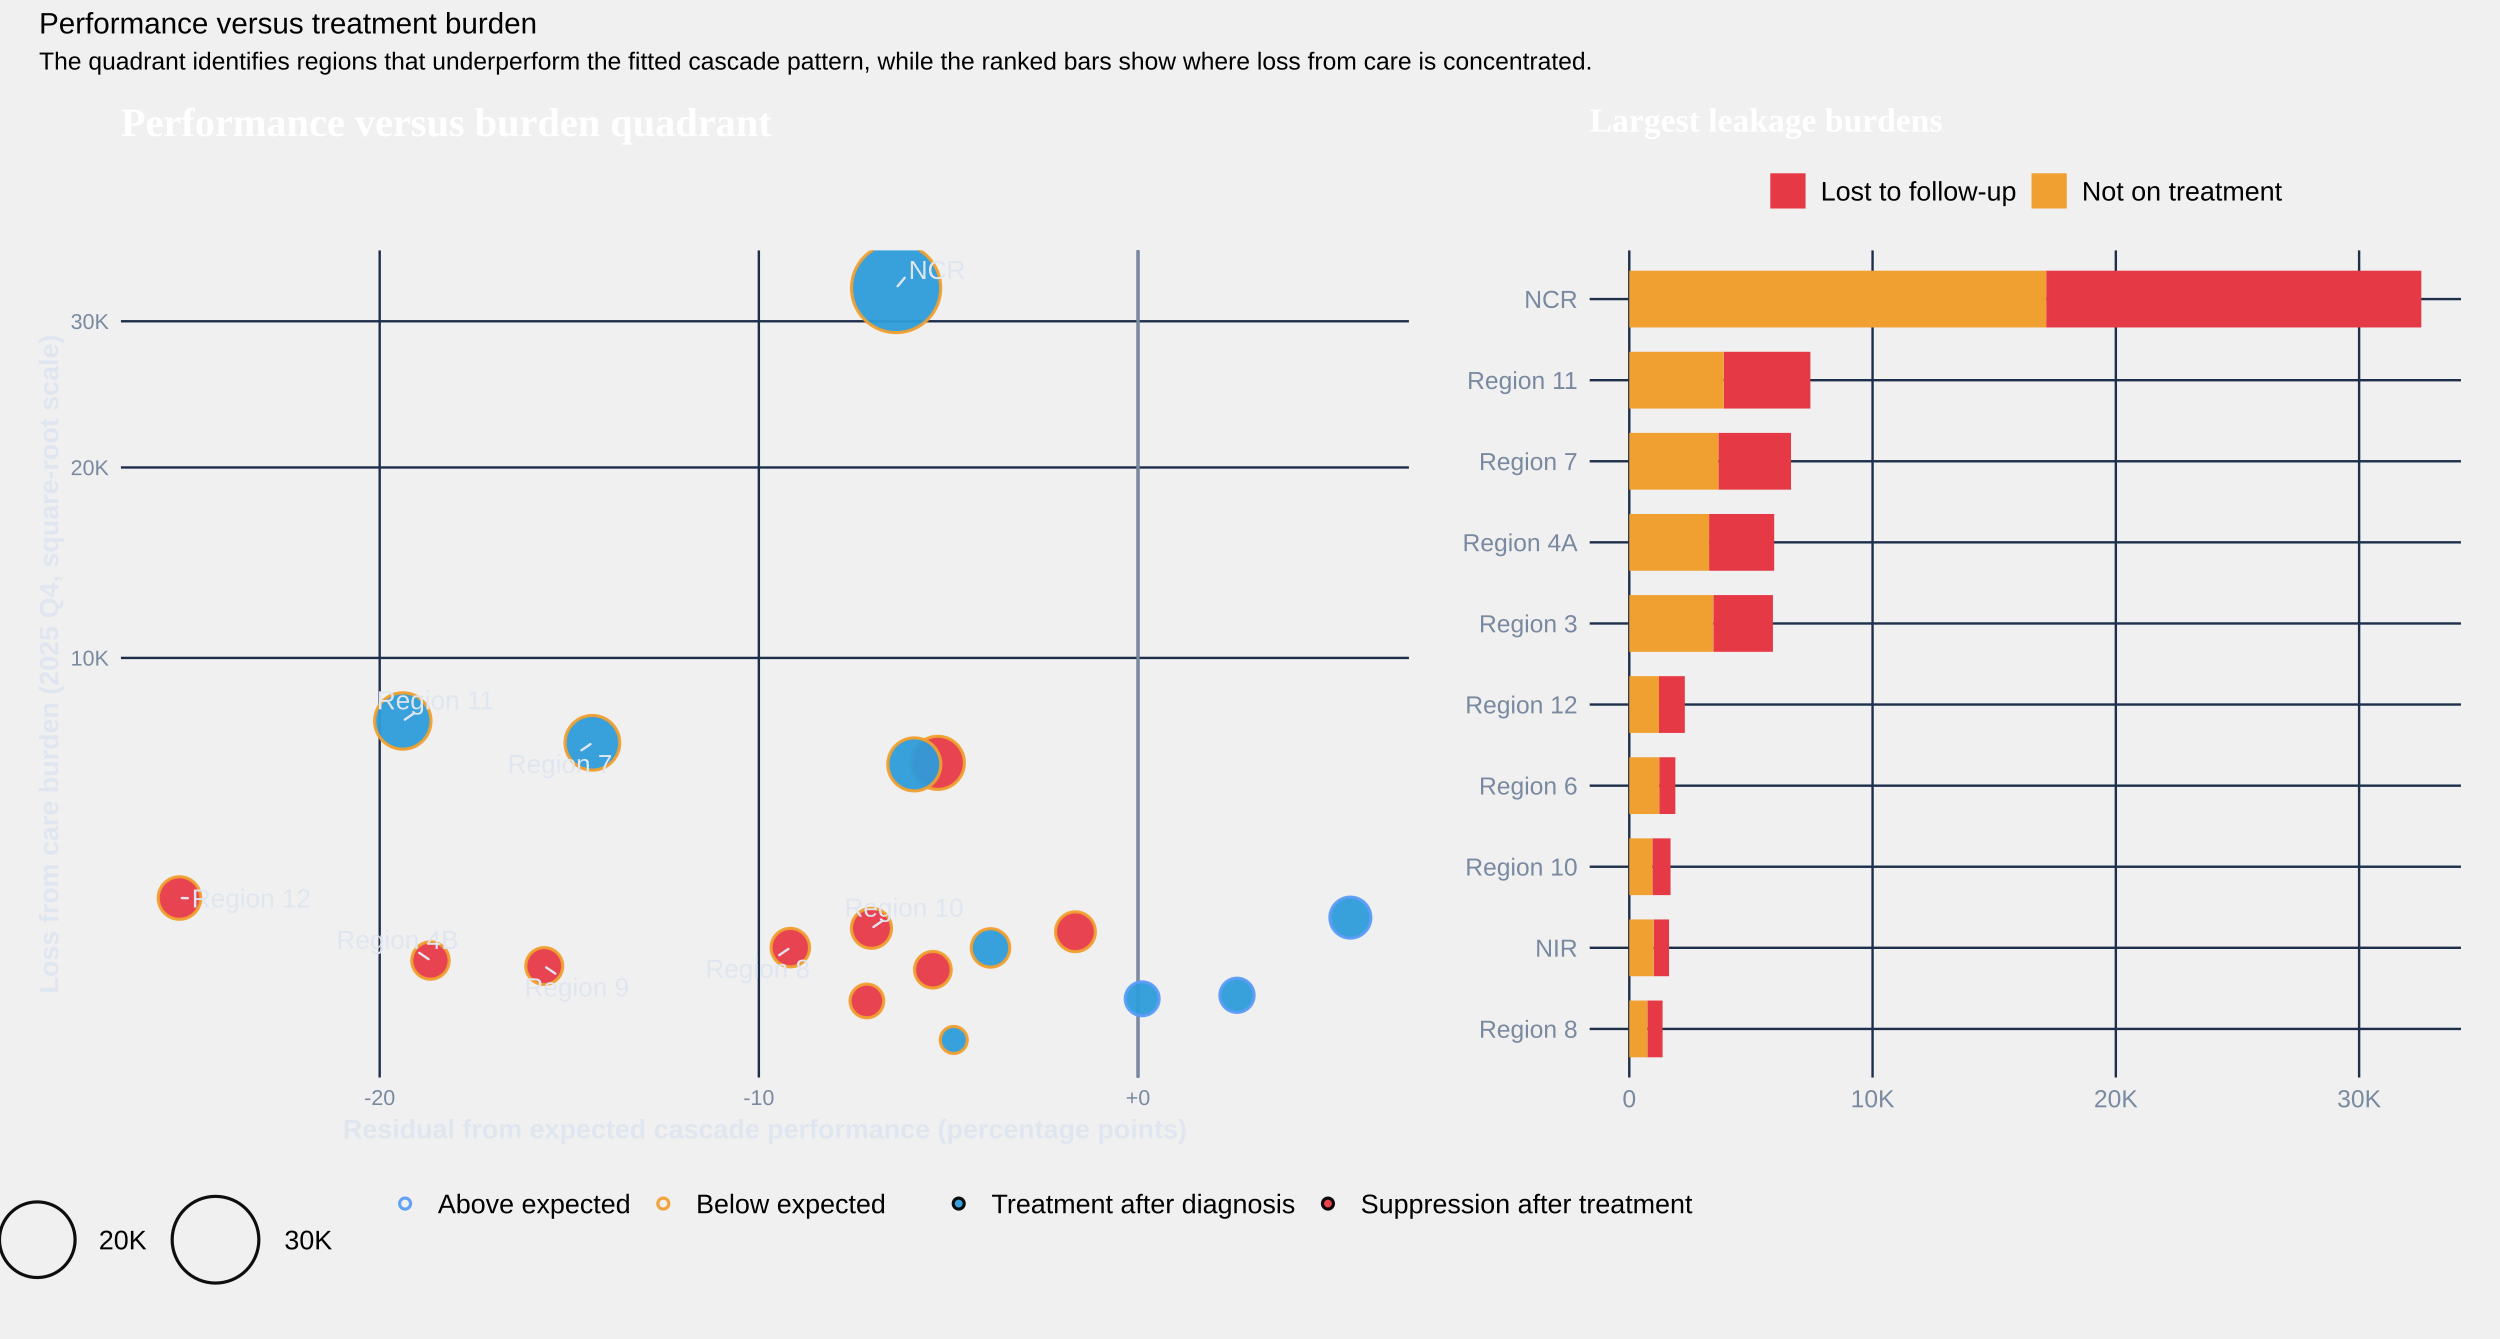
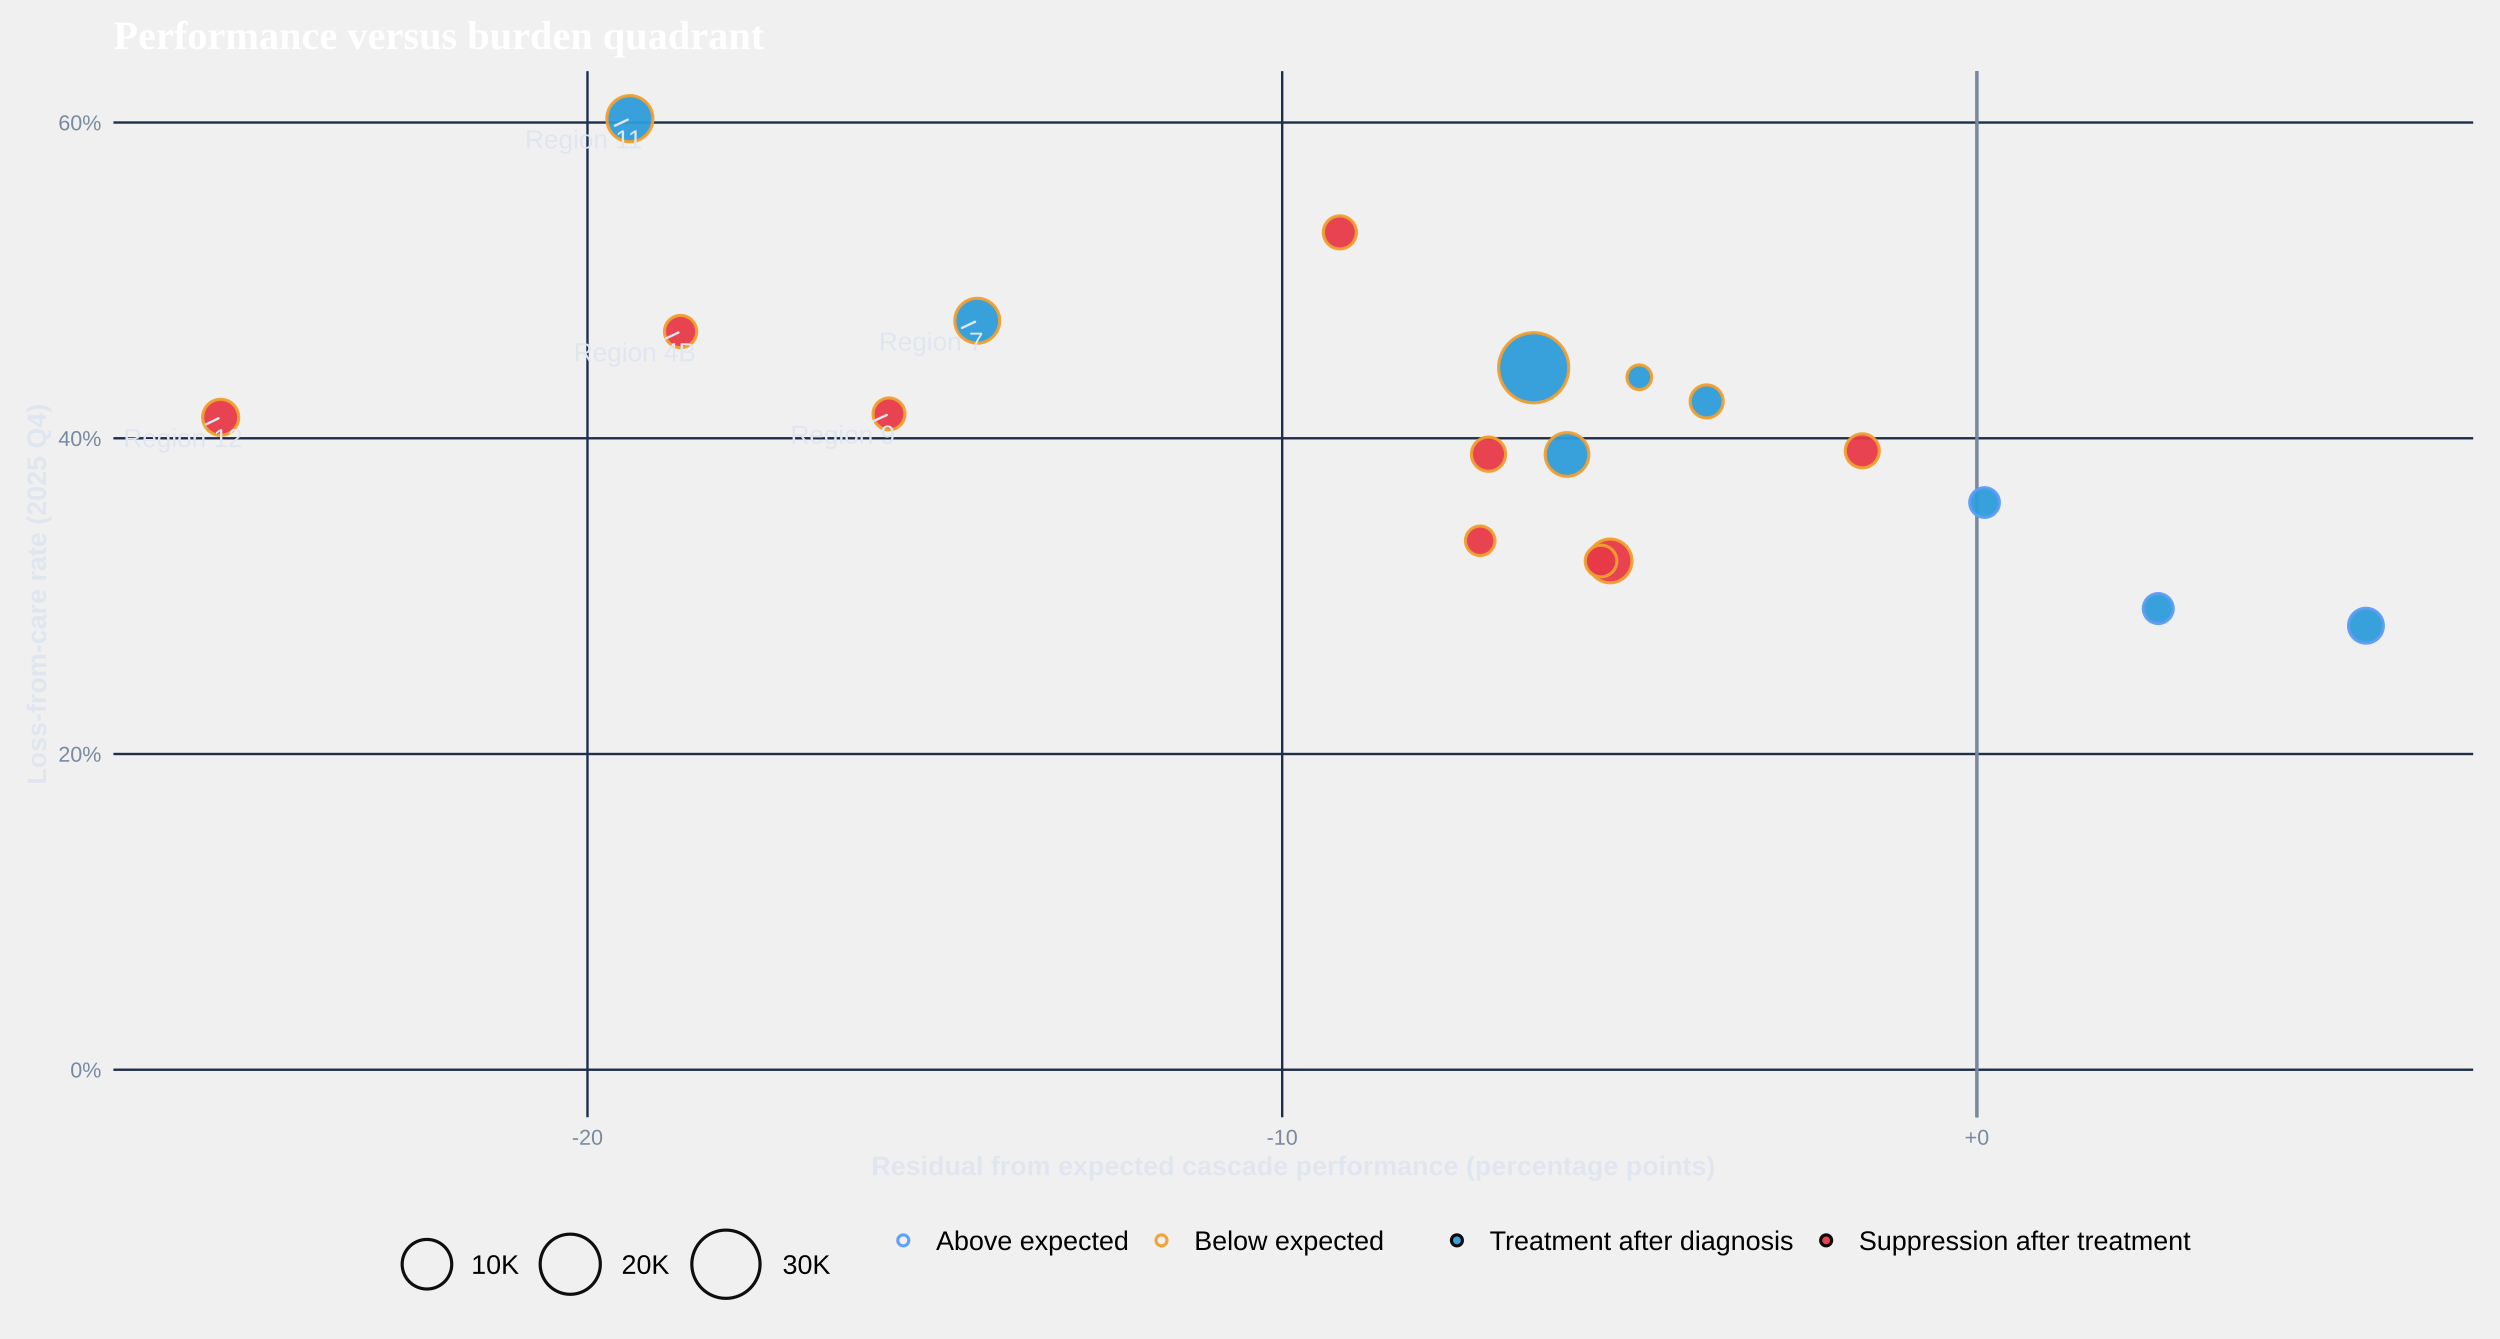
<svg xmlns="http://www.w3.org/2000/svg" width="1116.00pt" height="597.60pt" viewBox="0 0 1116.00 597.60">
  <g class="svglite">
    <defs>
      <style type="text/css">
    .svglite line, .svglite polyline, .svglite polygon, .svglite path, .svglite rect, .svglite circle {
      fill: none;
      stroke: #000000;
      stroke-linecap: round;
      stroke-linejoin: round;
      stroke-miterlimit: 10.00;
    }
    .svglite text {
      white-space: pre;
    }
    .svglite g.glyphgroup path {
      fill: inherit;
      stroke: none;
    }
  </style>
    </defs>
    <rect width="100%" height="100%" style="stroke: none; fill: none;" />
    <defs>
      <clipPath id="cpMC4wMHwxMTE2LjAwfDAuMDB8NTk3LjYw">
        <rect x="0.00" y="0.00" width="1116.00" height="597.60" />
      </clipPath>
    </defs>
    <g clip-path="url(#cpMC4wMHwxMTE2LjAwfDAuMDB8NTk3LjYw)">
-       <rect x="0.00" y="-0" width="1116.00" height="597.60" style="stroke-width: 1.07; stroke: none;" />
+       <rect x="0.00" y="-0" width="1116.00" height="597.60" style="stroke-width: 1.16; stroke: none;" />
    </g>
    <defs>
-       <clipPath id="cpNTMuOTh8MTA5OC41N3wxMTEuNzl8NDgxLjAz">
-         <rect x="53.98" y="111.79" width="1044.58" height="369.23" />
+       <clipPath id="cpNTAuNjN8MTEwNC4wNHwzMS43NXw0OTguNzU=">
+         <rect x="50.63" y="31.75" width="1053.42" height="467.00" />
      </clipPath>
    </defs>
-     <g clip-path="url(#cpNTMuOTh8MTA5OC41N3wxMTEuNzl8NDgxLjAz)">
- </g>
-     <g clip-path="url(#cpMC4wMHwxMTE2LjAwfDAuMDB8NTk3LjYw)">
- </g>
-     <defs>
-       <clipPath id="cpNS40OHw2NDAuODl8MzguODV8NTkyLjEy">
-         <rect x="5.48" y="38.85" width="635.41" height="553.27" />
-       </clipPath>
-     </defs>
-     <g clip-path="url(#cpNS40OHw2NDAuODl8MzguODV8NTkyLjEy)">
-       <rect x="5.48" y="38.85" width="635.41" height="553.27" style="stroke-width: 1.16; stroke: none;" />
+     <g clip-path="url(#cpNTAuNjN8MTEwNC4wNHwzMS43NXw0OTguNzU=)">
+       <polyline points="50.63,477.53 1104.04,477.53 " style="stroke-width: 1.07; stroke: #1E2F4C; stroke-linecap: butt;" />
+       <polyline points="50.63,336.58 1104.04,336.58 " style="stroke-width: 1.07; stroke: #1E2F4C; stroke-linecap: butt;" />
+       <polyline points="50.63,195.64 1104.04,195.64 " style="stroke-width: 1.07; stroke: #1E2F4C; stroke-linecap: butt;" />
+       <polyline points="50.63,54.70 1104.04,54.70 " style="stroke-width: 1.07; stroke: #1E2F4C; stroke-linecap: butt;" />
+       <polyline points="262.25,498.75 262.25,31.75 " style="stroke-width: 1.07; stroke: #1E2F4C; stroke-linecap: butt;" />
+       <polyline points="572.37,498.75 572.37,31.75 " style="stroke-width: 1.07; stroke: #1E2F4C; stroke-linecap: butt;" />
+       <polyline points="882.49,498.75 882.49,31.75 " style="stroke-width: 1.07; stroke: #1E2F4C; stroke-linecap: butt;" />
+       <line x1="882.49" y1="498.75" x2="882.49" y2="31.75" style="stroke-width: 1.49; stroke: #7889A0; stroke-linecap: butt;" />
+       <circle cx="684.64" cy="164.17" r="15.65" style="stroke-width: 1.42; stroke: #F0A030; stroke-opacity: 0.94; fill: #2D9CDB; fill-opacity: 0.94;" />
+       <circle cx="281.17" cy="52.98" r="10.28" style="stroke-width: 1.42; stroke: #F0A030; stroke-opacity: 0.94; fill: #2D9CDB; fill-opacity: 0.94;" />
+       <circle cx="436.23" cy="143.18" r="10.01" style="stroke-width: 1.42; stroke: #F0A030; stroke-opacity: 0.94; fill: #2D9CDB; fill-opacity: 0.94;" />
+       <circle cx="718.75" cy="250.39" r="9.76" style="stroke-width: 1.42; stroke: #F0A030; stroke-opacity: 0.94; fill: #E63946; fill-opacity: 0.94;" />
+       <circle cx="699.52" cy="202.87" r="9.74" style="stroke-width: 1.42; stroke: #F0A030; stroke-opacity: 0.94; fill: #2D9CDB; fill-opacity: 0.94;" />
+       <circle cx="98.51" cy="186.28" r="8.03" style="stroke-width: 1.42; stroke: #F0A030; stroke-opacity: 0.94; fill: #E63946; fill-opacity: 0.94;" />
+       <circle cx="1056.16" cy="279.32" r="7.77" style="stroke-width: 1.42; stroke: #5B9CF5; stroke-opacity: 0.94; fill: #2D9CDB; fill-opacity: 0.94;" />
+       <circle cx="664.48" cy="202.74" r="7.63" style="stroke-width: 1.42; stroke: #F0A030; stroke-opacity: 0.94; fill: #E63946; fill-opacity: 0.94;" />
+       <circle cx="831.33" cy="201.25" r="7.58" style="stroke-width: 1.42; stroke: #F0A030; stroke-opacity: 0.94; fill: #E63946; fill-opacity: 0.94;" />
+       <circle cx="598.11" cy="103.74" r="7.37" style="stroke-width: 1.42; stroke: #F0A030; stroke-opacity: 0.94; fill: #E63946; fill-opacity: 0.94;" />
+       <circle cx="761.86" cy="179.20" r="7.36" style="stroke-width: 1.42; stroke: #F0A030; stroke-opacity: 0.94; fill: #2D9CDB; fill-opacity: 0.94;" />
+       <circle cx="303.81" cy="148.00" r="7.19" style="stroke-width: 1.42; stroke: #F0A030; stroke-opacity: 0.94; fill: #E63946; fill-opacity: 0.94;" />
+       <circle cx="396.85" cy="184.77" r="7.11" style="stroke-width: 1.42; stroke: #F0A030; stroke-opacity: 0.94; fill: #E63946; fill-opacity: 0.94;" />
+       <circle cx="714.72" cy="250.44" r="7.06" style="stroke-width: 1.42; stroke: #F0A030; stroke-opacity: 0.94; fill: #E63946; fill-opacity: 0.94;" />
+       <circle cx="963.44" cy="271.66" r="6.67" style="stroke-width: 1.42; stroke: #5B9CF5; stroke-opacity: 0.94; fill: #2D9CDB; fill-opacity: 0.94;" />
+       <circle cx="885.91" cy="224.33" r="6.61" style="stroke-width: 1.42; stroke: #5B9CF5; stroke-opacity: 0.94; fill: #2D9CDB; fill-opacity: 0.94;" />
+       <circle cx="660.76" cy="241.40" r="6.58" style="stroke-width: 1.42; stroke: #F0A030; stroke-opacity: 0.94; fill: #E63946; fill-opacity: 0.94;" />
+       <circle cx="731.78" cy="168.41" r="5.51" style="stroke-width: 1.42; stroke: #F0A030; stroke-opacity: 0.94; fill: #2D9CDB; fill-opacity: 0.94;" />
+       <line x1="91.89" y1="189.47" x2="97.55" y2="186.74" style="stroke-width: 1.07; stroke: #E0E6F0;" />
+       <line x1="274.49" y1="56.11" x2="280.21" y2="53.43" style="stroke-width: 1.07; stroke: #E0E6F0;" />
+       <line x1="297.15" y1="151.13" x2="302.84" y2="148.46" style="stroke-width: 1.07; stroke: #E0E6F0;" />
+       <line x1="390.11" y1="187.93" x2="395.88" y2="185.23" style="stroke-width: 1.07; stroke: #E0E6F0;" />
+       <line x1="429.42" y1="146.38" x2="435.27" y2="143.63" style="stroke-width: 1.07; stroke: #E0E6F0;" />
+       <text x="81.66" y="199.62" text-anchor="middle" style="font-size: 11.67px;fill: #E0E6F0; font-family: &quot;Arial&quot;;" textLength="53.16px" lengthAdjust="spacingAndGlyphs">Region 12</text>
+       <text x="260.56" y="66.26" text-anchor="middle" style="font-size: 11.67px;fill: #E0E6F0; font-family: &quot;Arial&quot;;" textLength="52.30px" lengthAdjust="spacingAndGlyphs">Region 11</text>
+       <text x="283.39" y="161.27" text-anchor="middle" style="font-size: 11.67px;fill: #E0E6F0; font-family: &quot;Arial&quot;;" textLength="54.45px" lengthAdjust="spacingAndGlyphs">Region 4B</text>
+       <text x="376.22" y="198.08" text-anchor="middle" style="font-size: 11.67px;fill: #E0E6F0; font-family: &quot;Arial&quot;;" textLength="46.67px" lengthAdjust="spacingAndGlyphs">Region 9</text>
+       <text x="415.67" y="156.52" text-anchor="middle" style="font-size: 11.67px;fill: #E0E6F0; font-family: &quot;Arial&quot;;" textLength="46.67px" lengthAdjust="spacingAndGlyphs">Region 7</text>
    </g>
    <g clip-path="url(#cpMC4wMHwxMTE2LjAwfDAuMDB8NTk3LjYw)">
- </g>
-     <defs>
-       <clipPath id="cpNjQwLjg5fDExMTAuNTJ8MzguODV8NTkyLjEy">
-         <rect x="640.89" y="38.85" width="469.63" height="553.27" />
-       </clipPath>
-     </defs>
-     <g clip-path="url(#cpNjQwLjg5fDExMTAuNTJ8MzguODV8NTkyLjEy)">
-       <rect x="640.89" y="38.85" width="469.63" height="553.27" style="stroke-width: 1.16; stroke: none;" />
-     </g>
-     <g clip-path="url(#cpMC4wMHwxMTE2LjAwfDAuMDB8NTk3LjYw)">
- </g>
-     <defs>
-       <clipPath id="cpNTMuOTh8NjI4LjkzfDExMS43OXw0ODEuMDM=">
-         <rect x="53.98" y="111.79" width="574.95" height="369.23" />
-       </clipPath>
-     </defs>
-     <g clip-path="url(#cpNTMuOTh8NjI4LjkzfDExMS43OXw0ODEuMDM=)">
-       <polyline points="53.98,293.69 628.93,293.69 " style="stroke-width: 1.07; stroke: #1E2F4C; stroke-linecap: butt;" />
-       <polyline points="53.98,208.67 628.93,208.67 " style="stroke-width: 1.07; stroke: #1E2F4C; stroke-linecap: butt;" />
-       <polyline points="53.98,143.42 628.93,143.42 " style="stroke-width: 1.07; stroke: #1E2F4C; stroke-linecap: butt;" />
-       <polyline points="169.49,481.03 169.49,111.79 " style="stroke-width: 1.07; stroke: #1E2F4C; stroke-linecap: butt;" />
-       <polyline points="338.75,481.03 338.75,111.79 " style="stroke-width: 1.07; stroke: #1E2F4C; stroke-linecap: butt;" />
-       <polyline points="508.01,481.03 508.01,111.79 " style="stroke-width: 1.07; stroke: #1E2F4C; stroke-linecap: butt;" />
-       <line x1="508.01" y1="481.03" x2="508.01" y2="111.79" style="stroke-width: 1.49; stroke: #7889A0; stroke-linecap: butt;" />
-       <circle cx="400.02" cy="128.58" r="19.91" style="stroke-width: 1.42; stroke: #F0A030; stroke-opacity: 0.94; fill: #2D9CDB; fill-opacity: 0.94;" />
-       <circle cx="179.81" cy="321.84" r="12.58" style="stroke-width: 1.42; stroke: #F0A030; stroke-opacity: 0.94; fill: #2D9CDB; fill-opacity: 0.94;" />
-       <circle cx="264.44" cy="331.59" r="12.20" style="stroke-width: 1.42; stroke: #F0A030; stroke-opacity: 0.94; fill: #2D9CDB; fill-opacity: 0.94;" />
-       <circle cx="418.64" cy="340.53" r="11.86" style="stroke-width: 1.42; stroke: #F0A030; stroke-opacity: 0.94; fill: #E63946; fill-opacity: 0.94;" />
-       <circle cx="408.15" cy="341.22" r="11.83" style="stroke-width: 1.42; stroke: #F0A030; stroke-opacity: 0.94; fill: #2D9CDB; fill-opacity: 0.94;" />
-       <circle cx="80.12" cy="400.88" r="9.49" style="stroke-width: 1.42; stroke: #F0A030; stroke-opacity: 0.94; fill: #E63946; fill-opacity: 0.94;" />
-       <circle cx="602.80" cy="409.62" r="9.14" style="stroke-width: 1.42; stroke: #5B9CF5; stroke-opacity: 0.94; fill: #2D9CDB; fill-opacity: 0.94;" />
-       <circle cx="389.02" cy="414.40" r="8.94" style="stroke-width: 1.42; stroke: #F0A030; stroke-opacity: 0.94; fill: #E63946; fill-opacity: 0.94;" />
-       <circle cx="480.08" cy="415.93" r="8.88" style="stroke-width: 1.42; stroke: #F0A030; stroke-opacity: 0.94; fill: #E63946; fill-opacity: 0.94;" />
-       <circle cx="352.80" cy="423.01" r="8.58" style="stroke-width: 1.42; stroke: #F0A030; stroke-opacity: 0.94; fill: #E63946; fill-opacity: 0.94;" />
-       <circle cx="442.17" cy="423.15" r="8.58" style="stroke-width: 1.42; stroke: #F0A030; stroke-opacity: 0.94; fill: #2D9CDB; fill-opacity: 0.94;" />
-       <circle cx="192.17" cy="428.77" r="8.34" style="stroke-width: 1.42; stroke: #F0A030; stroke-opacity: 0.94; fill: #E63946; fill-opacity: 0.94;" />
-       <circle cx="242.95" cy="431.25" r="8.23" style="stroke-width: 1.42; stroke: #F0A030; stroke-opacity: 0.94; fill: #E63946; fill-opacity: 0.94;" />
-       <circle cx="416.44" cy="432.89" r="8.16" style="stroke-width: 1.42; stroke: #F0A030; stroke-opacity: 0.94; fill: #E63946; fill-opacity: 0.94;" />
-       <circle cx="552.19" cy="444.30" r="7.63" style="stroke-width: 1.42; stroke: #5B9CF5; stroke-opacity: 0.94; fill: #2D9CDB; fill-opacity: 0.94;" />
-       <circle cx="509.87" cy="445.86" r="7.55" style="stroke-width: 1.42; stroke: #5B9CF5; stroke-opacity: 0.94; fill: #2D9CDB; fill-opacity: 0.94;" />
-       <circle cx="386.99" cy="446.83" r="7.51" style="stroke-width: 1.42; stroke: #F0A030; stroke-opacity: 0.94; fill: #E63946; fill-opacity: 0.94;" />
-       <circle cx="425.75" cy="464.24" r="6.04" style="stroke-width: 1.42; stroke: #F0A030; stroke-opacity: 0.94; fill: #2D9CDB; fill-opacity: 0.94;" />
-       <line x1="83.83" y1="400.94" x2="81.18" y2="400.90" style="stroke-width: 1.07; stroke: #E0E6F0;" />
-       <line x1="184.80" y1="318.43" x2="180.69" y2="321.24" style="stroke-width: 1.07; stroke: #E0E6F0;" />
-       <line x1="187.16" y1="425.36" x2="191.29" y2="428.17" style="stroke-width: 1.07; stroke: #E0E6F0;" />
-       <line x1="247.88" y1="434.62" x2="243.83" y2="431.85" style="stroke-width: 1.07; stroke: #E0E6F0;" />
-       <line x1="259.55" y1="334.93" x2="263.56" y2="332.19" style="stroke-width: 1.07; stroke: #E0E6F0;" />
-       <line x1="403.86" y1="124.01" x2="400.71" y2="127.76" style="stroke-width: 1.07; stroke: #E0E6F0;" />
-       <line x1="347.86" y1="426.38" x2="351.92" y2="423.61" style="stroke-width: 1.07; stroke: #E0E6F0;" />
-       <line x1="394.03" y1="410.98" x2="389.90" y2="413.80" style="stroke-width: 1.07; stroke: #E0E6F0;" />
-       <text x="112.21" y="405.11" text-anchor="middle" style="font-size: 11.67px;fill: #E0E6F0; font-family: &quot;Arial&quot;;" textLength="53.16px" lengthAdjust="spacingAndGlyphs">Region 12</text>
-       <text x="194.38" y="316.63" text-anchor="middle" style="font-size: 11.67px;fill: #E0E6F0; font-family: &quot;Arial&quot;;" textLength="52.30px" lengthAdjust="spacingAndGlyphs">Region 11</text>
-       <text x="177.44" y="423.56" text-anchor="middle" style="font-size: 11.67px;fill: #E0E6F0; font-family: &quot;Arial&quot;;" textLength="54.45px" lengthAdjust="spacingAndGlyphs">Region 4B</text>
-       <text x="257.49" y="444.77" text-anchor="middle" style="font-size: 11.67px;fill: #E0E6F0; font-family: &quot;Arial&quot;;" textLength="46.67px" lengthAdjust="spacingAndGlyphs">Region 9</text>
-       <text x="250.01" y="345.08" text-anchor="middle" style="font-size: 11.67px;fill: #E0E6F0; font-family: &quot;Arial&quot;;" textLength="46.67px" lengthAdjust="spacingAndGlyphs">Region 7</text>
-       <text x="418.29" y="124.53" text-anchor="middle" style="font-size: 11.67px;fill: #E0E6F0; font-family: &quot;Arial&quot;;" textLength="25.27px" lengthAdjust="spacingAndGlyphs">NCR</text>
-       <text x="338.23" y="436.52" text-anchor="middle" style="font-size: 11.67px;fill: #E0E6F0; font-family: &quot;Arial&quot;;" textLength="46.67px" lengthAdjust="spacingAndGlyphs">Region 8</text>
-       <text x="403.58" y="409.18" text-anchor="middle" style="font-size: 11.67px;fill: #E0E6F0; font-family: &quot;Arial&quot;;" textLength="53.16px" lengthAdjust="spacingAndGlyphs">Region 10</text>
-     </g>
-     <g clip-path="url(#cpMC4wMHwxMTE2LjAwfDAuMDB8NTk3LjYw)">
-       <text x="48.60" y="297.12" text-anchor="end" style="font-size: 9.60px;fill: #7889A0; font-family: &quot;Arial&quot;;" textLength="17.06px" lengthAdjust="spacingAndGlyphs">10K</text>
-       <text x="48.60" y="212.10" text-anchor="end" style="font-size: 9.60px;fill: #7889A0; font-family: &quot;Arial&quot;;" textLength="17.06px" lengthAdjust="spacingAndGlyphs">20K</text>
-       <text x="48.60" y="146.86" text-anchor="end" style="font-size: 9.60px;fill: #7889A0; font-family: &quot;Arial&quot;;" textLength="17.06px" lengthAdjust="spacingAndGlyphs">30K</text>
-       <text x="169.49" y="493.28" text-anchor="middle" style="font-size: 9.60px;fill: #7889A0; font-family: &quot;Arial&quot;;" textLength="13.84px" lengthAdjust="spacingAndGlyphs">-20</text>
-       <text x="338.75" y="493.28" text-anchor="middle" style="font-size: 9.60px;fill: #7889A0; font-family: &quot;Arial&quot;;" textLength="13.84px" lengthAdjust="spacingAndGlyphs">-10</text>
-       <text x="508.01" y="493.28" text-anchor="middle" style="font-size: 9.60px;fill: #7889A0; font-family: &quot;Arial&quot;;" textLength="10.94px" lengthAdjust="spacingAndGlyphs">+0</text>
-       <text x="341.46" y="508.19" text-anchor="middle" style="font-size: 12.00px; font-weight: bold;fill: #E0E6F0; font-family: &quot;Arial&quot;;" textLength="376.70px" lengthAdjust="spacingAndGlyphs">Residual from expected cascade performance (percentage points)</text>
-       <text transform="translate(26.03,296.41) rotate(-90)" text-anchor="middle" style="font-size: 12.00px; font-weight: bold;fill: #E0E6F0; font-family: &quot;Arial&quot;;" textLength="294.02px" lengthAdjust="spacingAndGlyphs">Loss from care burden (2025 Q4, square-root scale)</text>
-       <circle cx="-55.34" cy="553.41" r="13.65" style="stroke-width: 1.42; stroke: #000000; stroke-opacity: 0.94;" />
-       <circle cx="16.64" cy="553.41" r="16.88" style="stroke-width: 1.42; stroke: #000000; stroke-opacity: 0.94;" />
-       <circle cx="96.20" cy="553.41" r="19.35" style="stroke-width: 1.42; stroke: #000000; stroke-opacity: 0.94;" />
-       <text x="-32.17" y="557.70" style="font-size: 12.00px; font-family: &quot;Arial&quot;;" textLength="21.34px" lengthAdjust="spacingAndGlyphs">10K</text>
-       <text x="44.11" y="557.70" style="font-size: 12.00px; font-family: &quot;Arial&quot;;" textLength="21.34px" lengthAdjust="spacingAndGlyphs">20K</text>
-       <text x="126.94" y="557.70" style="font-size: 12.00px; font-family: &quot;Arial&quot;;" textLength="21.34px" lengthAdjust="spacingAndGlyphs">30K</text>
-       <circle cx="180.83" cy="537.28" r="2.45" style="stroke-width: 1.42; stroke: #5B9CF5; stroke-opacity: 0.94;" />
-       <circle cx="296.10" cy="537.28" r="2.45" style="stroke-width: 1.42; stroke: #F0A030; stroke-opacity: 0.94;" />
-       <text x="195.45" y="541.58" style="font-size: 12.00px; font-family: &quot;Arial&quot;;" textLength="86.03px" lengthAdjust="spacingAndGlyphs">Above expected</text>
-       <text x="310.72" y="541.58" style="font-size: 12.00px; font-family: &quot;Arial&quot;;" textLength="84.70px" lengthAdjust="spacingAndGlyphs">Below expected</text>
-       <circle cx="427.97" cy="537.28" r="2.45" style="stroke-width: 1.42; stroke: #000000; stroke-opacity: 0.94; fill: #2D9CDB; fill-opacity: 0.94;" />
-       <circle cx="592.80" cy="537.28" r="2.45" style="stroke-width: 1.42; stroke: #000000; stroke-opacity: 0.94; fill: #E63946; fill-opacity: 0.94;" />
-       <text x="442.59" y="541.58" style="font-size: 12.00px; font-family: &quot;Arial&quot;;" textLength="135.59px" lengthAdjust="spacingAndGlyphs">Treatment after diagnosis</text>
-       <text x="607.42" y="541.58" style="font-size: 12.00px; font-family: &quot;Arial&quot;;" textLength="148.03px" lengthAdjust="spacingAndGlyphs">Suppression after treatment</text>
-       <text x="53.98" y="60.74" style="font-size: 18.00px; font-weight: bold;fill: #FFFFFF; font-family: &quot;Times New Roman&quot;;" textLength="290.50px" lengthAdjust="spacingAndGlyphs">Performance versus burden quadrant</text>
-     </g>
-     <defs>
-       <clipPath id="cpNzA5LjYzfDEwOTguNTd8MTExLjc5fDQ4MS4wMw==">
-         <rect x="709.63" y="111.79" width="388.94" height="369.23" />
-       </clipPath>
-     </defs>
-     <g clip-path="url(#cpNzA5LjYzfDEwOTguNTd8MTExLjc5fDQ4MS4wMw==)">
-       <polyline points="709.63,459.31 1098.57,459.31 " style="stroke-width: 1.07; stroke: #1E2F4C; stroke-linecap: butt;" />
-       <polyline points="709.63,423.11 1098.57,423.11 " style="stroke-width: 1.07; stroke: #1E2F4C; stroke-linecap: butt;" />
-       <polyline points="709.63,386.91 1098.57,386.91 " style="stroke-width: 1.07; stroke: #1E2F4C; stroke-linecap: butt;" />
-       <polyline points="709.63,350.71 1098.57,350.71 " style="stroke-width: 1.07; stroke: #1E2F4C; stroke-linecap: butt;" />
-       <polyline points="709.63,314.51 1098.57,314.51 " style="stroke-width: 1.07; stroke: #1E2F4C; stroke-linecap: butt;" />
-       <polyline points="709.63,278.31 1098.57,278.31 " style="stroke-width: 1.07; stroke: #1E2F4C; stroke-linecap: butt;" />
-       <polyline points="709.63,242.11 1098.57,242.11 " style="stroke-width: 1.07; stroke: #1E2F4C; stroke-linecap: butt;" />
-       <polyline points="709.63,205.91 1098.57,205.91 " style="stroke-width: 1.07; stroke: #1E2F4C; stroke-linecap: butt;" />
-       <polyline points="709.63,169.71 1098.57,169.71 " style="stroke-width: 1.07; stroke: #1E2F4C; stroke-linecap: butt;" />
-       <polyline points="709.63,133.51 1098.57,133.51 " style="stroke-width: 1.07; stroke: #1E2F4C; stroke-linecap: butt;" />
-       <polyline points="727.31,481.03 727.31,111.79 " style="stroke-width: 1.07; stroke: #1E2F4C; stroke-linecap: butt;" />
-       <polyline points="835.91,481.03 835.91,111.79 " style="stroke-width: 1.07; stroke: #1E2F4C; stroke-linecap: butt;" />
-       <polyline points="944.51,481.03 944.51,111.79 " style="stroke-width: 1.07; stroke: #1E2F4C; stroke-linecap: butt;" />
-       <polyline points="1053.11,481.03 1053.11,111.79 " style="stroke-width: 1.07; stroke: #1E2F4C; stroke-linecap: butt;" />
-       <rect x="913.41" y="120.84" width="167.47" height="25.34" style="stroke-width: 1.16; stroke: none; stroke-linecap: butt; stroke-linejoin: miter; fill: #E63946;" />
-       <rect x="727.31" y="120.84" width="186.11" height="25.34" style="stroke-width: 1.16; stroke: none; stroke-linecap: butt; stroke-linejoin: miter; fill: #F0A030;" />
-       <rect x="769.49" y="157.04" width="38.67" height="25.34" style="stroke-width: 1.16; stroke: none; stroke-linecap: butt; stroke-linejoin: miter; fill: #E63946;" />
-       <rect x="727.31" y="157.04" width="42.18" height="25.34" style="stroke-width: 1.16; stroke: none; stroke-linecap: butt; stroke-linejoin: miter; fill: #F0A030;" />
-       <rect x="767.08" y="193.24" width="32.43" height="25.34" style="stroke-width: 1.16; stroke: none; stroke-linecap: butt; stroke-linejoin: miter; fill: #E63946;" />
-       <rect x="727.31" y="193.24" width="39.77" height="25.34" style="stroke-width: 1.16; stroke: none; stroke-linecap: butt; stroke-linejoin: miter; fill: #F0A030;" />
-       <rect x="762.93" y="229.44" width="29.07" height="25.34" style="stroke-width: 1.16; stroke: none; stroke-linecap: butt; stroke-linejoin: miter; fill: #E63946;" />
-       <rect x="727.31" y="229.44" width="35.62" height="25.34" style="stroke-width: 1.16; stroke: none; stroke-linecap: butt; stroke-linejoin: miter; fill: #F0A030;" />
-       <rect x="764.83" y="265.64" width="26.61" height="25.34" style="stroke-width: 1.16; stroke: none; stroke-linecap: butt; stroke-linejoin: miter; fill: #E63946;" />
-       <rect x="727.31" y="265.64" width="37.52" height="25.34" style="stroke-width: 1.16; stroke: none; stroke-linecap: butt; stroke-linejoin: miter; fill: #F0A030;" />
-       <rect x="740.56" y="301.84" width="11.54" height="25.34" style="stroke-width: 1.16; stroke: none; stroke-linecap: butt; stroke-linejoin: miter; fill: #E63946;" />
-       <rect x="727.31" y="301.84" width="13.25" height="25.34" style="stroke-width: 1.16; stroke: none; stroke-linecap: butt; stroke-linejoin: miter; fill: #F0A030;" />
-       <rect x="740.68" y="338.04" width="7.20" height="25.34" style="stroke-width: 1.16; stroke: none; stroke-linecap: butt; stroke-linejoin: miter; fill: #E63946;" />
-       <rect x="727.31" y="338.04" width="13.37" height="25.34" style="stroke-width: 1.16; stroke: none; stroke-linecap: butt; stroke-linejoin: miter; fill: #F0A030;" />
-       <rect x="737.60" y="374.24" width="8.13" height="25.34" style="stroke-width: 1.16; stroke: none; stroke-linecap: butt; stroke-linejoin: miter; fill: #E63946;" />
-       <rect x="727.31" y="374.24" width="10.30" height="25.34" style="stroke-width: 1.16; stroke: none; stroke-linecap: butt; stroke-linejoin: miter; fill: #F0A030;" />
-       <rect x="738.20" y="410.44" width="6.87" height="25.34" style="stroke-width: 1.16; stroke: none; stroke-linecap: butt; stroke-linejoin: miter; fill: #E63946;" />
-       <rect x="727.31" y="410.44" width="10.89" height="25.34" style="stroke-width: 1.16; stroke: none; stroke-linecap: butt; stroke-linejoin: miter; fill: #F0A030;" />
-       <rect x="735.38" y="446.64" width="6.80" height="25.34" style="stroke-width: 1.16; stroke: none; stroke-linecap: butt; stroke-linejoin: miter; fill: #E63946;" />
-       <rect x="727.31" y="446.64" width="8.07" height="25.34" style="stroke-width: 1.16; stroke: none; stroke-linecap: butt; stroke-linejoin: miter; fill: #F0A030;" />
-     </g>
-     <g clip-path="url(#cpMC4wMHwxMTE2LjAwfDAuMDB8NTk3LjYw)">
-       <text x="704.25" y="463.25" text-anchor="end" style="font-size: 11.00px;fill: #7889A0; font-family: &quot;Arial&quot;;" textLength="44.06px" lengthAdjust="spacingAndGlyphs">Region 8</text>
-       <text x="704.25" y="427.05" text-anchor="end" style="font-size: 11.00px;fill: #7889A0; font-family: &quot;Arial&quot;;" textLength="18.94px" lengthAdjust="spacingAndGlyphs">NIR</text>
-       <text x="704.25" y="390.85" text-anchor="end" style="font-size: 11.00px;fill: #7889A0; font-family: &quot;Arial&quot;;" textLength="50.19px" lengthAdjust="spacingAndGlyphs">Region 10</text>
-       <text x="704.25" y="354.65" text-anchor="end" style="font-size: 11.00px;fill: #7889A0; font-family: &quot;Arial&quot;;" textLength="44.06px" lengthAdjust="spacingAndGlyphs">Region 6</text>
-       <text x="704.25" y="318.45" text-anchor="end" style="font-size: 11.00px;fill: #7889A0; font-family: &quot;Arial&quot;;" textLength="50.19px" lengthAdjust="spacingAndGlyphs">Region 12</text>
-       <text x="704.25" y="282.25" text-anchor="end" style="font-size: 11.00px;fill: #7889A0; font-family: &quot;Arial&quot;;" textLength="44.06px" lengthAdjust="spacingAndGlyphs">Region 3</text>
-       <text x="704.25" y="246.05" text-anchor="end" style="font-size: 11.00px;fill: #7889A0; font-family: &quot;Arial&quot;;" textLength="51.41px" lengthAdjust="spacingAndGlyphs">Region 4A</text>
-       <text x="704.25" y="209.85" text-anchor="end" style="font-size: 11.00px;fill: #7889A0; font-family: &quot;Arial&quot;;" textLength="44.06px" lengthAdjust="spacingAndGlyphs">Region 7</text>
-       <text x="704.25" y="173.65" text-anchor="end" style="font-size: 11.00px;fill: #7889A0; font-family: &quot;Arial&quot;;" textLength="49.38px" lengthAdjust="spacingAndGlyphs">Region 11</text>
-       <text x="704.25" y="137.45" text-anchor="end" style="font-size: 11.00px;fill: #7889A0; font-family: &quot;Arial&quot;;" textLength="23.81px" lengthAdjust="spacingAndGlyphs">NCR</text>
-       <text x="727.31" y="494.28" text-anchor="middle" style="font-size: 11.00px;fill: #7889A0; font-family: &quot;Arial&quot;;" textLength="6.12px" lengthAdjust="spacingAndGlyphs">0</text>
-       <text x="835.91" y="494.28" text-anchor="middle" style="font-size: 11.00px;fill: #7889A0; font-family: &quot;Arial&quot;;" textLength="19.59px" lengthAdjust="spacingAndGlyphs">10K</text>
-       <text x="944.51" y="494.28" text-anchor="middle" style="font-size: 11.00px;fill: #7889A0; font-family: &quot;Arial&quot;;" textLength="19.59px" lengthAdjust="spacingAndGlyphs">20K</text>
-       <text x="1053.11" y="494.28" text-anchor="middle" style="font-size: 11.00px;fill: #7889A0; font-family: &quot;Arial&quot;;" textLength="19.59px" lengthAdjust="spacingAndGlyphs">30K</text>
-       <rect x="790.27" y="77.35" width="15.73" height="15.73" style="stroke-width: 1.16; stroke: none; stroke-linecap: butt; stroke-linejoin: miter; fill: #E63946;" />
-       <rect x="906.87" y="77.35" width="15.73" height="15.73" style="stroke-width: 1.16; stroke: none; stroke-linecap: butt; stroke-linejoin: miter; fill: #F0A030;" />
-       <text x="812.76" y="89.52" style="font-size: 12.00px; font-family: &quot;Arial&quot;;" textLength="87.36px" lengthAdjust="spacingAndGlyphs">Lost to follow-up</text>
-       <text x="929.35" y="89.52" style="font-size: 12.00px; font-family: &quot;Arial&quot;;" textLength="89.34px" lengthAdjust="spacingAndGlyphs">Not on treatment</text>
-       <text x="709.63" y="58.75" style="font-size: 15.00px; font-weight: bold;fill: #FFFFFF; font-family: &quot;Times New Roman&quot;;" textLength="157.52px" lengthAdjust="spacingAndGlyphs">Largest leakage burdens</text>
-       <text x="17.43" y="31.05" style="font-size: 11.00px; font-family: &quot;Arial&quot;;" textLength="693.91px" lengthAdjust="spacingAndGlyphs">The quadrant identifies regions that underperform the fitted cascade pattern, while the ranked bars show where loss from care is concentrated.</text>
-       <text x="17.43" y="14.93" style="font-size: 13.20px; font-family: &quot;Arial&quot;;" textLength="221.94px" lengthAdjust="spacingAndGlyphs">Performance versus treatment burden</text>
+       <text x="45.25" y="480.96" text-anchor="end" style="font-size: 9.60px;fill: #7889A0; font-family: &quot;Arial&quot;;" textLength="13.86px" lengthAdjust="spacingAndGlyphs">0%</text>
+       <text x="45.25" y="340.02" text-anchor="end" style="font-size: 9.60px;fill: #7889A0; font-family: &quot;Arial&quot;;" textLength="19.19px" lengthAdjust="spacingAndGlyphs">20%</text>
+       <text x="45.25" y="199.08" text-anchor="end" style="font-size: 9.60px;fill: #7889A0; font-family: &quot;Arial&quot;;" textLength="19.19px" lengthAdjust="spacingAndGlyphs">40%</text>
+       <text x="45.25" y="58.14" text-anchor="end" style="font-size: 9.60px;fill: #7889A0; font-family: &quot;Arial&quot;;" textLength="19.19px" lengthAdjust="spacingAndGlyphs">60%</text>
+       <text x="262.25" y="511.00" text-anchor="middle" style="font-size: 9.60px;fill: #7889A0; font-family: &quot;Arial&quot;;" textLength="13.84px" lengthAdjust="spacingAndGlyphs">-20</text>
+       <text x="572.37" y="511.00" text-anchor="middle" style="font-size: 9.60px;fill: #7889A0; font-family: &quot;Arial&quot;;" textLength="13.84px" lengthAdjust="spacingAndGlyphs">-10</text>
+       <text x="882.49" y="511.00" text-anchor="middle" style="font-size: 9.60px;fill: #7889A0; font-family: &quot;Arial&quot;;" textLength="10.94px" lengthAdjust="spacingAndGlyphs">+0</text>
+       <text x="577.34" y="524.60" text-anchor="middle" style="font-size: 12.00px; font-weight: bold;fill: #E0E6F0; font-family: &quot;Arial&quot;;" textLength="376.70px" lengthAdjust="spacingAndGlyphs">Residual from expected cascade performance (percentage points)</text>
+       <text transform="translate(20.55,265.25) rotate(-90)" text-anchor="middle" style="font-size: 12.00px; font-weight: bold;fill: #E0E6F0; font-family: &quot;Arial&quot;;" textLength="170.05px" lengthAdjust="spacingAndGlyphs">Loss-from-care rate (2025 Q4)</text>
+       <circle cx="190.59" cy="564.35" r="11.07" style="stroke-width: 1.42; stroke: #000000; stroke-opacity: 0.94;" />
+       <circle cx="254.56" cy="564.35" r="13.43" style="stroke-width: 1.42; stroke: #000000; stroke-opacity: 0.94;" />
+       <circle cx="324.06" cy="564.35" r="15.24" style="stroke-width: 1.42; stroke: #000000; stroke-opacity: 0.94;" />
+       <text x="210.34" y="568.65" style="font-size: 12.00px; font-family: &quot;Arial&quot;;" textLength="21.34px" lengthAdjust="spacingAndGlyphs">10K</text>
+       <text x="277.44" y="568.65" style="font-size: 12.00px; font-family: &quot;Arial&quot;;" textLength="21.34px" lengthAdjust="spacingAndGlyphs">20K</text>
+       <text x="349.33" y="568.65" style="font-size: 12.00px; font-family: &quot;Arial&quot;;" textLength="21.34px" lengthAdjust="spacingAndGlyphs">30K</text>
+       <circle cx="403.23" cy="553.70" r="2.45" style="stroke-width: 1.42; stroke: #5B9CF5; stroke-opacity: 0.94;" />
+       <circle cx="518.49" cy="553.70" r="2.45" style="stroke-width: 1.42; stroke: #F0A030; stroke-opacity: 0.94;" />
+       <text x="417.85" y="557.99" style="font-size: 12.00px; font-family: &quot;Arial&quot;;" textLength="86.03px" lengthAdjust="spacingAndGlyphs">Above expected</text>
+       <text x="533.11" y="557.99" style="font-size: 12.00px; font-family: &quot;Arial&quot;;" textLength="84.70px" lengthAdjust="spacingAndGlyphs">Below expected</text>
+       <circle cx="650.37" cy="553.70" r="2.45" style="stroke-width: 1.42; stroke: #000000; stroke-opacity: 0.94; fill: #2D9CDB; fill-opacity: 0.94;" />
+       <circle cx="815.19" cy="553.70" r="2.45" style="stroke-width: 1.42; stroke: #000000; stroke-opacity: 0.94; fill: #E63946; fill-opacity: 0.94;" />
+       <text x="664.98" y="557.99" style="font-size: 12.00px; font-family: &quot;Arial&quot;;" textLength="135.59px" lengthAdjust="spacingAndGlyphs">Treatment after diagnosis</text>
+       <text x="829.81" y="557.99" style="font-size: 12.00px; font-family: &quot;Arial&quot;;" textLength="148.03px" lengthAdjust="spacingAndGlyphs">Suppression after treatment</text>
+       <text x="50.63" y="21.89" style="font-size: 18.00px; font-weight: bold;fill: #FFFFFF; font-family: &quot;Times New Roman&quot;;" textLength="290.50px" lengthAdjust="spacingAndGlyphs">Performance versus burden quadrant</text>
    </g>
  </g>
</svg>
